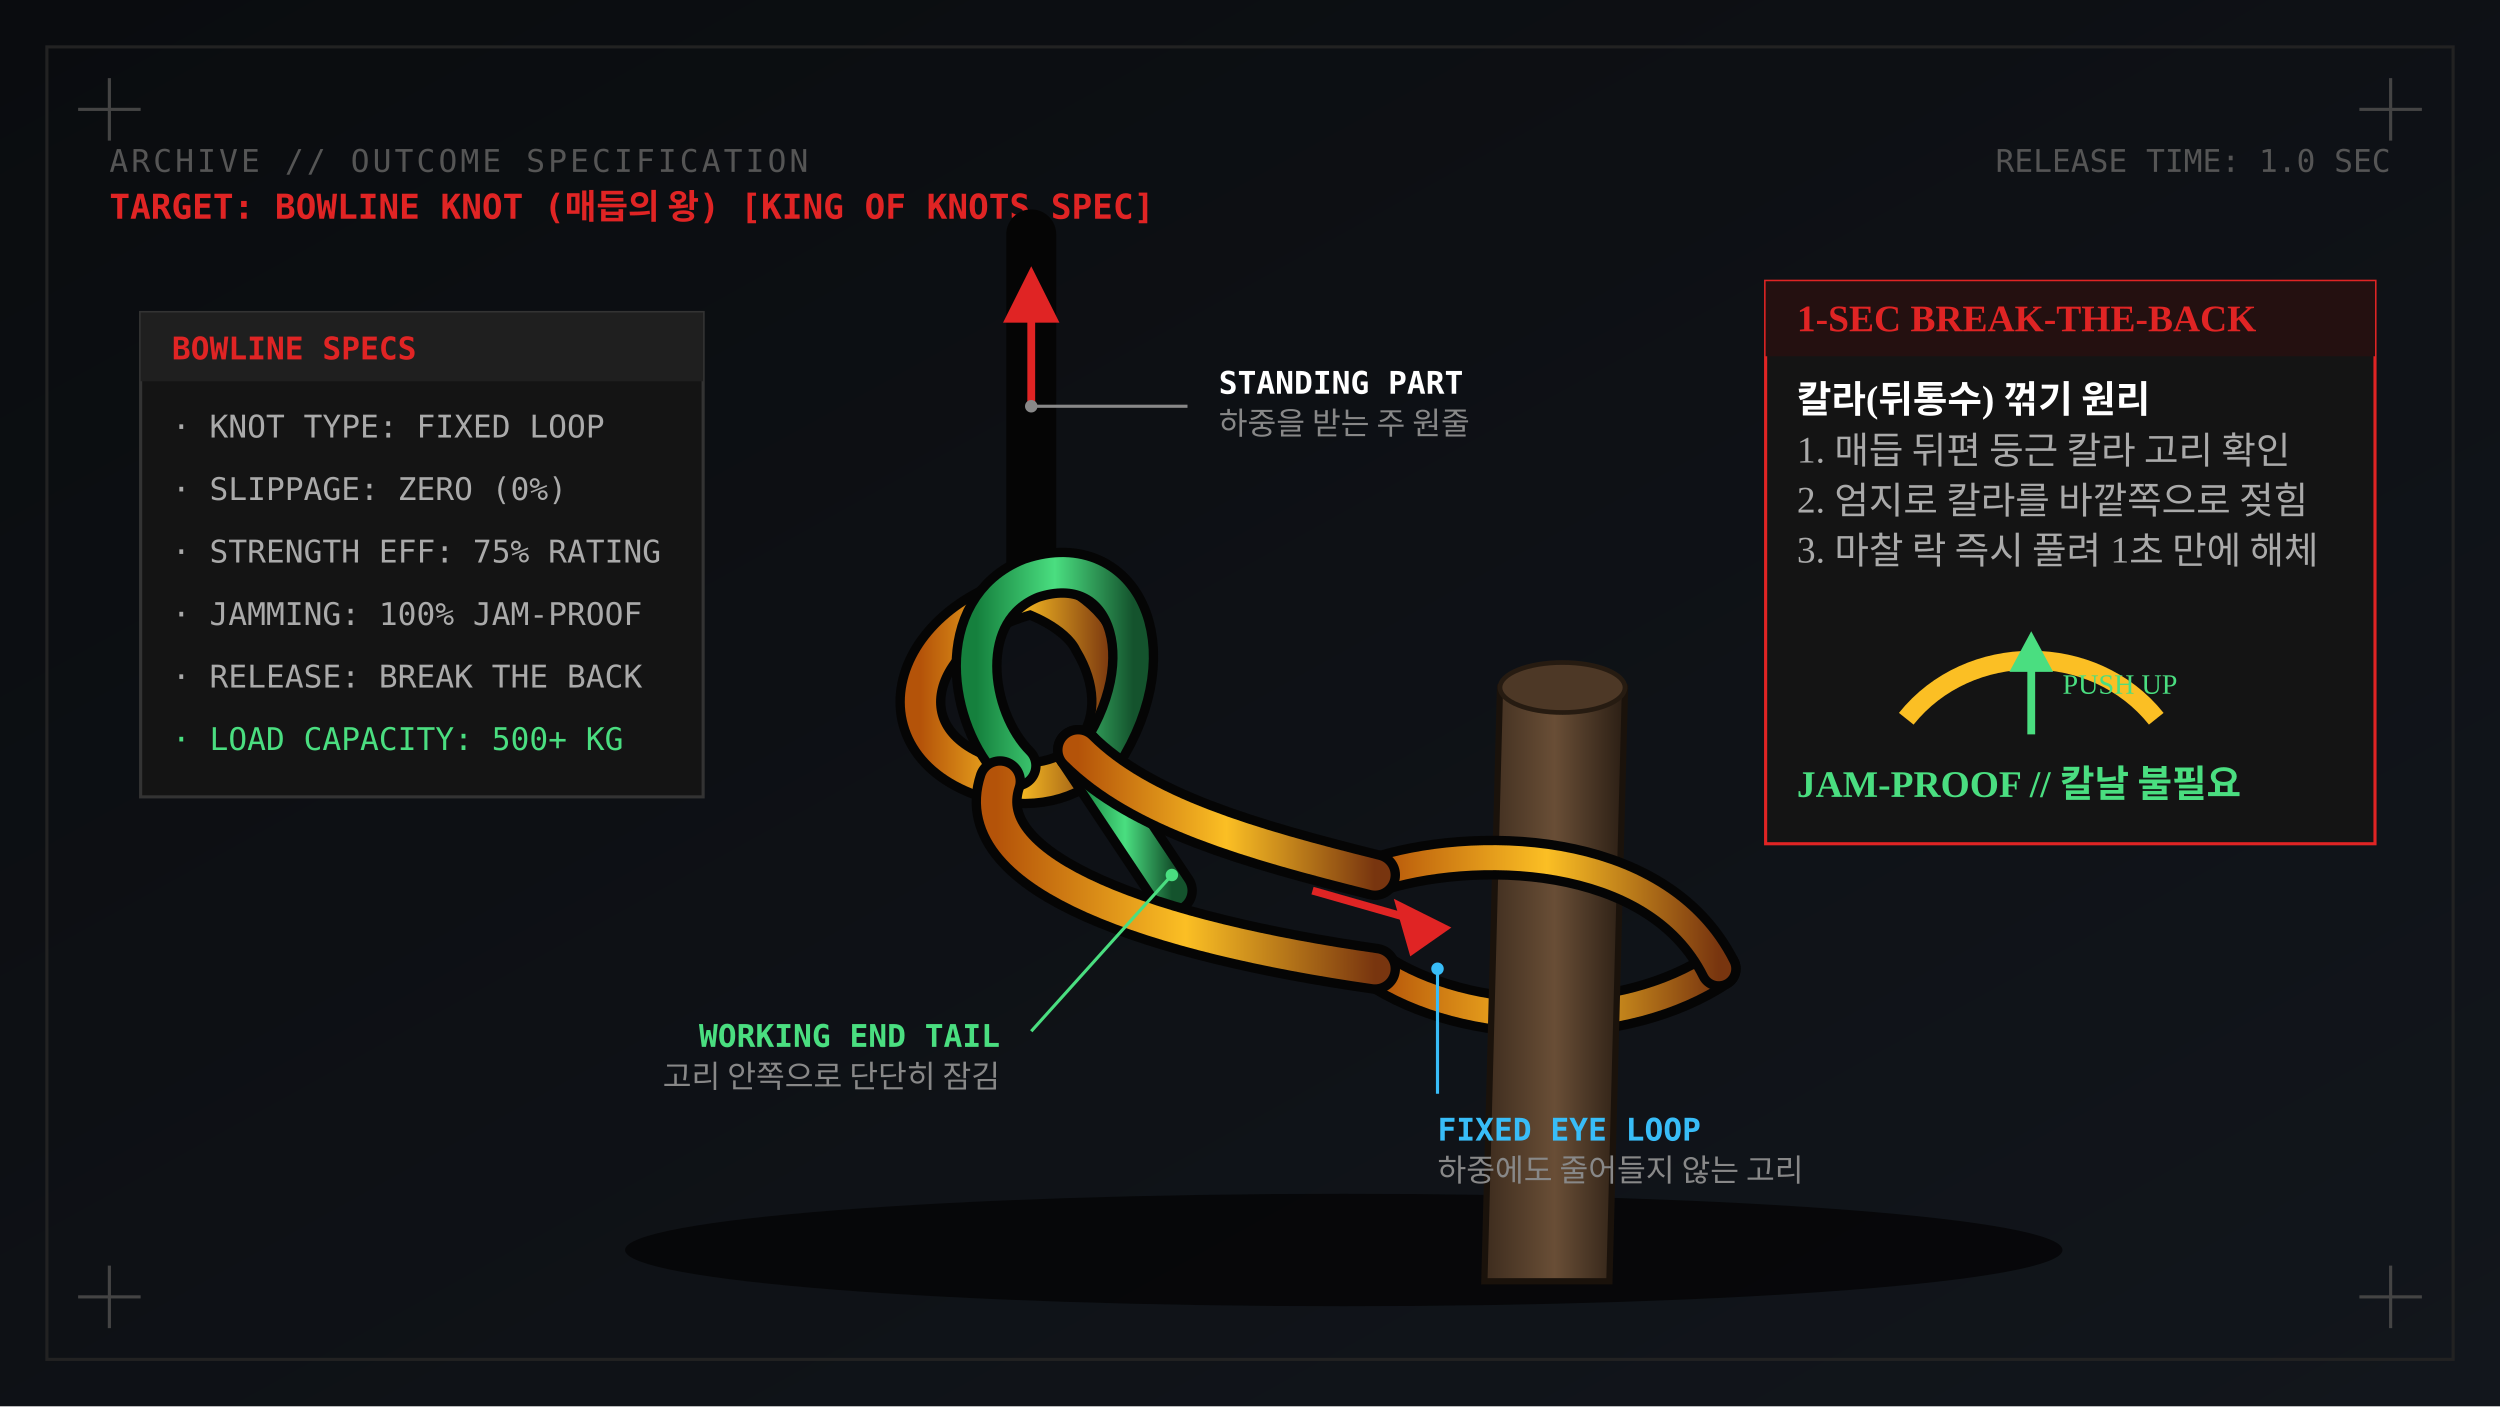
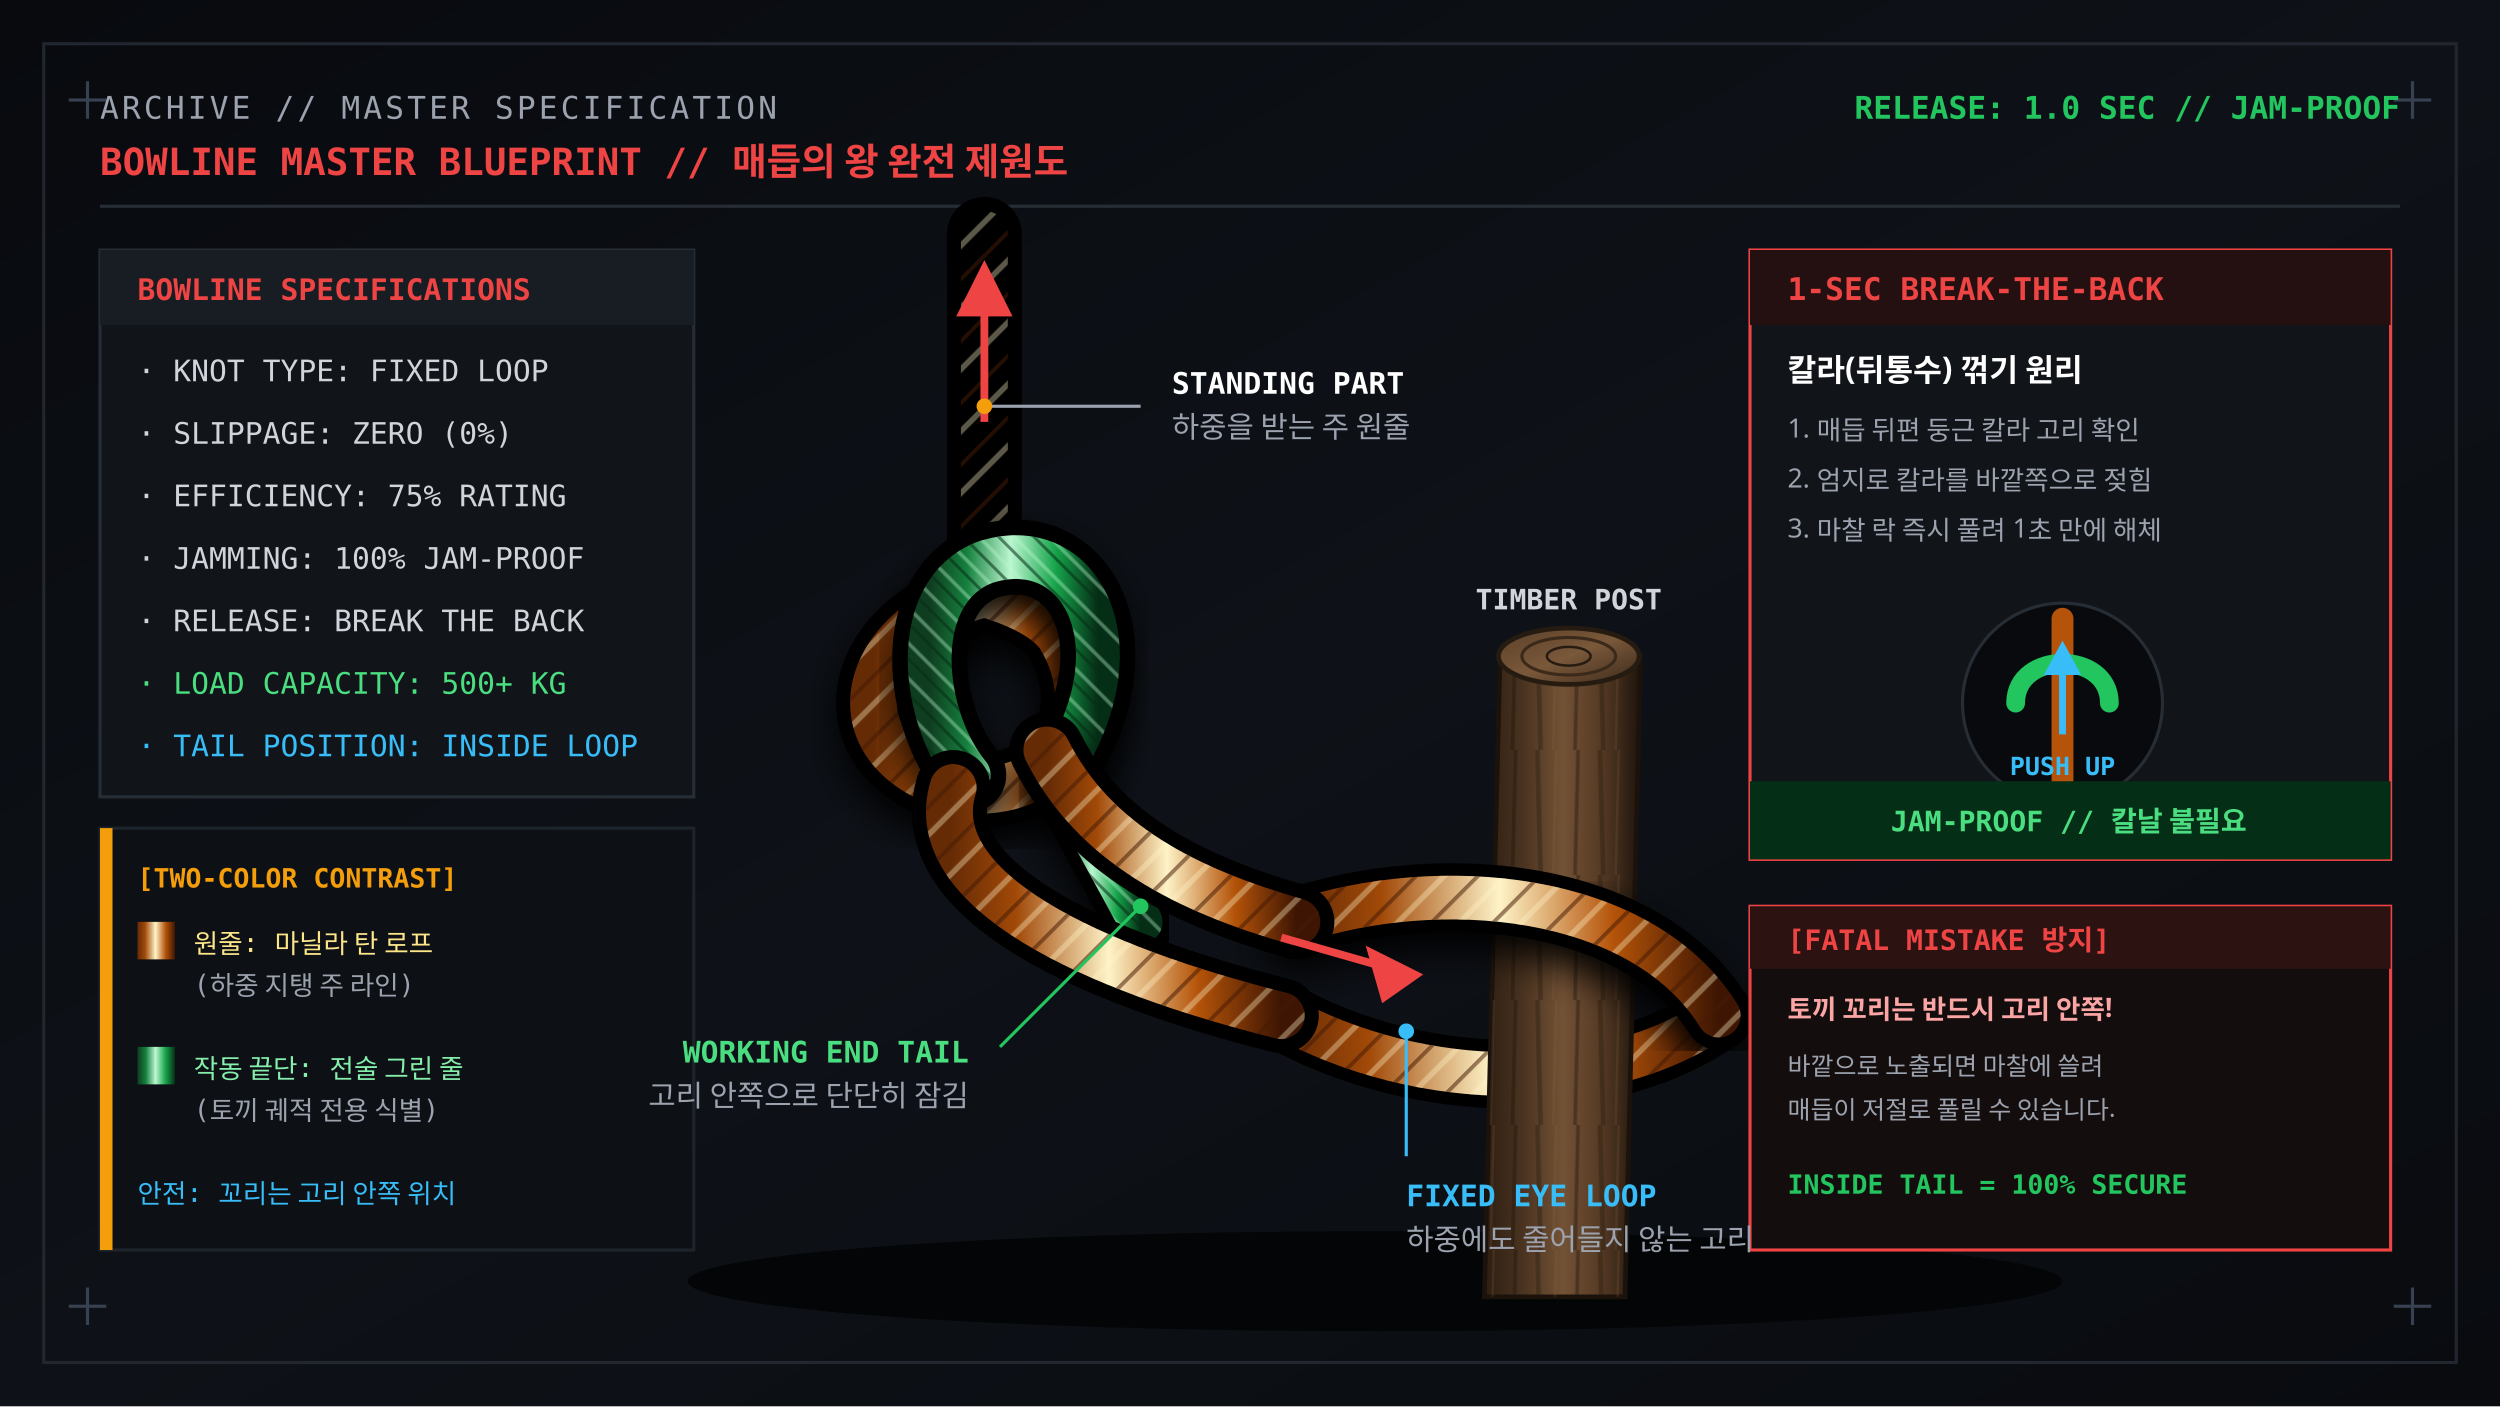
<svg xmlns="http://www.w3.org/2000/svg" viewBox="0 0 800 450" class="w-full h-auto">
  <defs>
-     <linearGradient id="bgGradBowline" x1="0%" y1="0%" x2="100%" y2="100%">
-       <stop offset="0%" stop-color="#0a0c0f" />
-       <stop offset="100%" stop-color="#12161c" />
+     <linearGradient id="bgGradOutcome" x1="0%" y1="0%" x2="100%" y2="100%">
+       <stop offset="0%" stop-color="#080a0e" />
+       <stop offset="50%" stop-color="#0e1218" />
+       <stop offset="100%" stop-color="#090b0f" />
    </linearGradient>
-     <linearGradient id="anchorPost" x1="0%" y1="0%" x2="100%" y2="0%">
-       <stop offset="0%" stop-color="#3d2c1e" />
-       <stop offset="50%" stop-color="#694e36" />
-       <stop offset="100%" stop-color="#2a1e14" />
+     <linearGradient id="anchorPostCylinder" x1="0%" y1="0%" x2="100%" y2="0%">
+       <stop offset="0%" stop-color="#2d1e12" />
+       <stop offset="25%" stop-color="#4a3320" />
+       <stop offset="50%" stop-color="#735235" />
+       <stop offset="75%" stop-color="#553a24" />
+       <stop offset="100%" stop-color="#1e140c" />
    </linearGradient>
-     <linearGradient id="mainRopeGold" x1="0%" y1="0%" x2="100%" y2="0%">
-       <stop offset="0%" stop-color="#b45309" />
-       <stop offset="50%" stop-color="#fbbf24" />
-       <stop offset="100%" stop-color="#78350f" />
+     <linearGradient id="anchorTopCap" x1="0%" y1="0%" x2="100%" y2="100%">
+       <stop offset="0%" stop-color="#5a4029" />
+       <stop offset="50%" stop-color="#7a583a" />
+       <stop offset="100%" stop-color="#3b291a" />
    </linearGradient>
-     <linearGradient id="workingTailGreen" x1="0%" y1="0%" x2="100%" y2="0%">
-       <stop offset="0%" stop-color="#15803d" />
-       <stop offset="50%" stop-color="#4ade80" />
-       <stop offset="100%" stop-color="#14532d" />
+     <pattern id="barkLines" width="20" height="40" patternUnits="userSpaceOnUse">
+       <line x1="5" y1="0" x2="4" y2="40" stroke="#1f140b" stroke-width="1.2" opacity="0.6" />
+       <line x1="12" y1="0" x2="13" y2="40" stroke="#1f140b" stroke-width="1.5" opacity="0.5" />
+       <line x1="18" y1="0" x2="17" y2="40" stroke="#8c6442" stroke-width="0.8" opacity="0.3" />
+     </pattern>
+     <linearGradient id="ropeManilaOutcome" x1="0%" y1="0%" x2="100%" y2="0%">
+       <stop offset="0%" stop-color="#652b05" />
+       <stop offset="20%" stop-color="#a14908" />
+       <stop offset="48%" stop-color="#fef3c7" />
+       <stop offset="75%" stop-color="#b45309" />
+       <stop offset="100%" stop-color="#3d1502" />
    </linearGradient>
+     <linearGradient id="ropeGreenOutcome" x1="0%" y1="0%" x2="100%" y2="0%">
+       <stop offset="0%" stop-color="#0f3d20" />
+       <stop offset="22%" stop-color="#15803d" />
+       <stop offset="48%" stop-color="#bbf7d0" />
+       <stop offset="75%" stop-color="#16a34a" />
+       <stop offset="100%" stop-color="#052e16" />
+     </linearGradient>
+     <filter id="shadowDeepOutcome" x="-30%" y="-30%" width="160%" height="160%">
+       <feDropShadow dx="0" dy="6" stdDeviation="6" flood-color="#000000" flood-opacity="0.95" />
+     </filter>
+     <pattern id="braidManilaOutcome" width="14" height="14" patternUnits="userSpaceOnUse" patternTransform="rotate(45)">
+       <line x1="0" y1="0" x2="0" y2="14" stroke="#451a03" stroke-width="2.5" opacity="0.65" />
+       <line x1="7" y1="0" x2="7" y2="14" stroke="#fef3c7" stroke-width="1.8" opacity="0.45" />
+     </pattern>
+     <pattern id="braidGreenOutcome" width="8" height="8" patternUnits="userSpaceOnUse" patternTransform="rotate(-45)">
+       <line x1="0" y1="0" x2="0" y2="8" stroke="#052e16" stroke-width="2" opacity="0.7" />
+       <line x1="4" y1="0" x2="4" y2="8" stroke="#bbf7d0" stroke-width="1.2" opacity="0.5" />
+     </pattern>
  </defs>
-   <rect x="0" y="0" width="800" height="450" fill="url(#bgGradBowline)" />
-   <rect x="15" y="15" width="770" height="420" fill="none" stroke="#222222" stroke-width="1" />
-   <path d="M 25 35 L 45 35 M 35 25 L 35 45" stroke="#444" stroke-width="1" />
-   <path d="M 775 35 L 755 35 M 765 25 L 765 45" stroke="#444" stroke-width="1" />
-   <path d="M 25 415 L 45 415 M 35 405 L 35 425" stroke="#444" stroke-width="1" />
-   <path d="M 775 415 L 755 415 M 765 405 L 765 425" stroke="#444" stroke-width="1" />
-   <text x="35" y="55" fill="#555" font-family="monospace" font-size="10" letter-spacing="1">ARCHIVE // OUTCOME SPECIFICATION</text>
-   <text x="35" y="70" fill="#E02424" font-family="monospace" font-size="11" font-weight="bold">TARGET: BOWLINE KNOT (매듭의 왕) [KING OF KNOTS SPEC]</text>
-   <text x="765" y="55" fill="#555" font-family="monospace" font-size="10" text-anchor="end">RELEASE TIME: 1.0 SEC</text>
-   <g id="specBoxLeft" font-family="monospace" font-size="10">
-     <rect x="45" y="100" width="180" height="155" fill="#141414" stroke="#333" stroke-width="1" />
-     <rect x="45" y="100" width="180" height="22" fill="#1f1f1f" />
-     <text x="55" y="115" fill="#E02424" font-weight="bold">BOWLINE SPECS</text>
-     <text x="55" y="140" fill="#aaa">· KNOT TYPE: FIXED LOOP</text>
-     <text x="55" y="160" fill="#aaa">· SLIPPAGE: ZERO (0%)</text>
-     <text x="55" y="180" fill="#aaa">· STRENGTH EFF: 75% RATING</text>
-     <text x="55" y="200" fill="#aaa">· JAMMING: 100% JAM-PROOF</text>
-     <text x="55" y="220" fill="#aaa">· RELEASE: BREAK THE BACK</text>
-     <text x="55" y="240" fill="#4ade80">· LOAD CAPACITY: 500+ KG</text>
+   <rect x="0" y="0" width="800" height="450" fill="url(#bgGradOutcome)" />
+   <rect x="14" y="14" width="772" height="422" fill="none" stroke="#22262e" stroke-width="1" />
+   <path d="M 22 32 L 34 32 M 28 26 L 28 38" stroke="#374151" stroke-width="1" />
+   <path d="M 778 32 L 766 32 M 772 26 L 772 38" stroke="#374151" stroke-width="1" />
+   <path d="M 22 418 L 34 418 M 28 412 L 28 424" stroke="#374151" stroke-width="1" />
+   <path d="M 778 418 L 766 418 M 772 412 L 772 424" stroke="#374151" stroke-width="1" />
+   <text x="32" y="38" fill="#9ca3af" font-family="'JetBrains Mono', monospace" font-size="10" letter-spacing="1">ARCHIVE // MASTER SPECIFICATION</text>
+   <text x="32" y="56" fill="#ef4444" font-family="'JetBrains Mono', monospace" font-size="12" font-weight="bold">BOWLINE MASTER BLUEPRINT // 매듭의 왕 완전 제원도</text>
+   <text x="768" y="38" fill="#22c55e" font-family="'JetBrains Mono', monospace" font-size="10" font-weight="bold" text-anchor="end">RELEASE: 1.0 SEC // JAM-PROOF</text>
+   <line x1="32" y1="66" x2="768" y2="66" stroke="#262d35" stroke-width="1" />
+   <g id="specCardLeft" font-family="'JetBrains Mono', monospace" font-size="9.5">
+     <rect x="32" y="80" width="190" height="175" fill="#111419" stroke="#262d35" stroke-width="1" />
+     <rect x="32" y="80" width="190" height="24" fill="#181d24" />
+     <text x="44" y="96" fill="#ef4444" font-weight="bold">BOWLINE SPECIFICATIONS</text>
+     <text x="44" y="122" fill="#d1d5db">· KNOT TYPE: FIXED LOOP</text>
+     <text x="44" y="142" fill="#d1d5db">· SLIPPAGE: ZERO (0%)</text>
+     <text x="44" y="162" fill="#d1d5db">· EFFICIENCY: 75% RATING</text>
+     <text x="44" y="182" fill="#d1d5db">· JAMMING: 100% JAM-PROOF</text>
+     <text x="44" y="202" fill="#d1d5db">· RELEASE: BREAK THE BACK</text>
+     <text x="44" y="222" fill="#4ade80">· LOAD CAPACITY: 500+ KG</text>
+     <text x="44" y="242" fill="#38bdf8">· TAIL POSITION: INSIDE LOOP</text>
  </g>
-   <ellipse cx="430" cy="400" rx="230" ry="18" fill="#050608" opacity="0.9" />
-   <path d="M 440 310 C 470 330 520 330 550 310" stroke="#050505" stroke-width="14" stroke-linecap="round" fill="none" />
-   <path d="M 440 310 C 470 330 520 330 550 310" stroke="url(#mainRopeGold)" stroke-width="8" stroke-linecap="round" fill="none" />
-   <polygon points="480,220 520,220 515,410 475,410" fill="url(#anchorPost)" stroke="#1a120b" stroke-width="2" />
-   <ellipse cx="500" cy="220" rx="20" ry="8" fill="#4d3826" stroke="#261b11" stroke-width="1.5" />
-   <path d="M 550 310 C 530 270 470 270 440 280" stroke="#050505" stroke-width="14" stroke-linecap="round" fill="none" />
-   <path d="M 550 310 C 530 270 470 270 440 280" stroke="url(#mainRopeGold)" stroke-width="8" stroke-linecap="round" fill="none" />
-   <path d="M 330 75 L 330 190" stroke="#050505" stroke-width="16" stroke-linecap="round" />
-   <path d="M 330 75 L 330 190" stroke="url(#mainRopeGold)" stroke-width="10" stroke-linecap="round" />
-   <path d="M 330 190 C 290 200 280 240 320 250 C 350 255 365 230 350 205 C 345 195 330 190 330 190" stroke="#050505" stroke-width="16" stroke-linecap="round" fill="none" />
-   <path d="M 330 190 C 290 200 280 240 320 250 C 350 255 365 230 350 205 C 345 195 330 190 330 190" stroke="url(#mainRopeGold)" stroke-width="10" stroke-linecap="round" fill="none" />
-   <path d="M 325 245 C 310 230 305 195 330 185 C 360 175 375 210 350 245" stroke="#050505" stroke-width="16" stroke-linecap="round" fill="none" />
-   <path d="M 325 245 C 310 230 305 195 330 185 C 360 175 375 210 350 245" stroke="url(#workingTailGreen)" stroke-width="10" stroke-linecap="round" fill="none" />
-   <path d="M 345 240 L 375 285" stroke="#050505" stroke-width="16" stroke-linecap="round" />
-   <path d="M 345 240 L 375 285" stroke="url(#workingTailGreen)" stroke-width="10" stroke-linecap="round" />
-   <path d="M 320 250 C 310 280 370 300 440 310" stroke="#050505" stroke-width="16" stroke-linecap="round" fill="none" />
-   <path d="M 320 250 C 310 280 370 300 440 310" stroke="url(#mainRopeGold)" stroke-width="10" stroke-linecap="round" fill="none" />
-   <path d="M 440 280 C 400 270 365 260 345 240" stroke="#050505" stroke-width="16" stroke-linecap="round" fill="none" />
-   <path d="M 440 280 C 400 270 365 260 345 240" stroke="url(#mainRopeGold)" stroke-width="10" stroke-linecap="round" fill="none" />
-   <g stroke="#E02424" stroke-width="2.5" fill="none">
-     <line x1="330" y1="130" x2="330" y2="95" />
-     <polygon points="330,88 323,102 337,102" fill="#E02424" />
-     <line x1="420" y1="285" x2="455" y2="295" />
-     <polygon points="462,297 448,290 452,304" fill="#E02424" />
+   <g id="matGuideLeft" font-family="'JetBrains Mono', monospace" font-size="8.5">
+     <rect x="32" y="265" width="190" height="135" fill="#0d1014" stroke="#1e242c" stroke-width="1" />
+     <rect x="32" y="265" width="4" height="135" fill="#f59e0b" />
+     <text x="44" y="284" fill="#f59e0b" font-weight="bold">[TWO-COLOR CONTRAST]</text>
+     <rect x="44" y="295" width="12" height="12" fill="url(#ropeManilaOutcome)" />
+     <text x="62" y="305" fill="#fde68a">원줄: 마닐라 탄 로프</text>
+     <text x="62" y="318" fill="#9ca3af">(하중 지탱 주 라인)</text>
+     <rect x="44" y="335" width="12" height="12" fill="url(#ropeGreenOutcome)" />
+     <text x="62" y="345" fill="#86efac">작동 끝단: 전술 그린 줄</text>
+     <text x="62" y="358" fill="#9ca3af">(토끼 궤적 전용 식별)</text>
+     <text x="44" y="385" fill="#38bdf8">안전: 꼬리는 고리 안쪽 위치</text>
+   </g>
+   <ellipse cx="440" cy="410" rx="220" ry="16" fill="#030405" opacity="0.95" />
+   <path d="M 410 325 C 455 350 515 350 550 325" stroke="#000000" stroke-width="22" stroke-linecap="round" fill="none" />
+   <path d="M 410 325 C 455 350 515 350 550 325" stroke="url(#ropeManilaOutcome)" stroke-width="14" stroke-linecap="round" fill="none" />
+   <path d="M 410 325 C 455 350 515 350 550 325" stroke="url(#braidManilaOutcome)" stroke-width="14" stroke-linecap="round" fill="none" opacity="0.8" />
+   <g id="timberPostGroup">
+     <polygon points="480,210 525,210 520,415 475,415" fill="url(#anchorPostCylinder)" stroke="#1a120b" stroke-width="1.5" />
+     <polygon points="480,210 525,210 520,415 475,415" fill="url(#barkLines)" opacity="0.65" />
+     <ellipse cx="502" cy="210" rx="22.5" ry="9" fill="url(#anchorTopCap)" stroke="#261b11" stroke-width="1.5" />
+     <ellipse cx="502" cy="210" rx="15" ry="6" fill="none" stroke="#3b291a" stroke-width="1" />
+     <ellipse cx="502" cy="210" rx="7" ry="3" fill="none" stroke="#261b11" stroke-width="0.8" />
+     <text x="502" y="195" fill="#d1d5db" font-family="'JetBrains Mono', monospace" font-size="9" font-weight="bold" text-anchor="middle">TIMBER POST</text>
+   </g>
+   <path d="M 550 325 C 525 285 460 280 415 295" stroke="#000000" stroke-width="22" stroke-linecap="round" fill="none" filter="url(#shadowDeepOutcome)" />
+   <path d="M 550 325 C 525 285 460 280 415 295" stroke="url(#ropeManilaOutcome)" stroke-width="14" stroke-linecap="round" fill="none" />
+   <path d="M 550 325 C 525 285 460 280 415 295" stroke="url(#braidManilaOutcome)" stroke-width="14" stroke-linecap="round" fill="none" opacity="0.8" />
+   <path d="M 315 75 L 315 190" stroke="#000000" stroke-width="24" stroke-linecap="round" />
+   <path d="M 315 75 L 315 190" stroke="url(#ropeManilaOutcome)" stroke-width="15" stroke-linecap="round" />
+   <path d="M 315 75 L 315 190" stroke="url(#braidManilaOutcome)" stroke-width="15" stroke-linecap="round" opacity="0.8" />
+   <path d="M 315 190 C 275 200 265 240 305 252 C 335 258 355 232 340 205 C 335 195 315 190 315 190" stroke="#000000" stroke-width="24" stroke-linecap="round" fill="none" filter="url(#shadowDeepOutcome)" />
+   <path d="M 315 190 C 275 200 265 240 305 252 C 335 258 355 232 340 205 C 335 195 315 190 315 190" stroke="url(#ropeManilaOutcome)" stroke-width="15" stroke-linecap="round" fill="none" />
+   <path d="M 315 190 C 275 200 265 240 305 252 C 335 258 355 232 340 205 C 335 195 315 190 315 190" stroke="url(#braidManilaOutcome)" stroke-width="15" stroke-linecap="round" fill="none" opacity="0.8" />
+   <path d="M 310 248 C 295 230 290 190 315 180 C 345 170 365 205 340 245" stroke="#000000" stroke-width="24" stroke-linecap="round" fill="none" filter="url(#shadowDeepOutcome)" />
+   <path d="M 310 248 C 295 230 290 190 315 180 C 345 170 365 205 340 245" stroke="url(#ropeGreenOutcome)" stroke-width="14" stroke-linecap="round" fill="none" />
+   <path d="M 310 248 C 295 230 290 190 315 180 C 345 170 365 205 340 245" stroke="url(#braidGreenOutcome)" stroke-width="14" stroke-linecap="round" fill="none" opacity="0.75" />
+   <path d="M 335 240 L 365 295" stroke="#000000" stroke-width="22" stroke-linecap="round" filter="url(#shadowDeepOutcome)" />
+   <path d="M 335 240 L 365 295" stroke="url(#ropeGreenOutcome)" stroke-width="14" stroke-linecap="round" />
+   <path d="M 335 240 L 365 295" stroke="url(#braidGreenOutcome)" stroke-width="14" stroke-linecap="round" opacity="0.75" />
+   <path d="M 305 252 C 295 285 350 310 410 325" stroke="#000000" stroke-width="24" stroke-linecap="round" fill="none" />
+   <path d="M 305 252 C 295 285 350 310 410 325" stroke="url(#ropeManilaOutcome)" stroke-width="15" stroke-linecap="round" fill="none" />
+   <path d="M 305 252 C 295 285 350 310 410 325" stroke="url(#braidManilaOutcome)" stroke-width="15" stroke-linecap="round" fill="none" opacity="0.8" />
+   <path d="M 415 295 C 380 285 350 270 335 240" stroke="#000000" stroke-width="24" stroke-linecap="round" fill="none" />
+   <path d="M 415 295 C 380 285 350 270 335 240" stroke="url(#ropeManilaOutcome)" stroke-width="15" stroke-linecap="round" fill="none" />
+   <path d="M 415 295 C 380 285 350 270 335 240" stroke="url(#braidManilaOutcome)" stroke-width="15" stroke-linecap="round" fill="none" opacity="0.8" />
+   <g stroke="#ef4444" stroke-width="2.5" fill="none">
+     <line x1="315" y1="135" x2="315" y2="95" />
+     <polygon points="315,86 308,100 322,100" fill="#ef4444" />
+     <line x1="410" y1="300" x2="445" y2="310" />
+     <polygon points="453,312 439,305 443,319" fill="#ef4444" />
  </g>
  <g id="quickReleasePanel">
-     <rect x="565" y="90" width="195" height="180" fill="#141414" stroke="#E02424" stroke-width="1" />
-     <rect x="565" y="90" width="195" height="24" fill="#241010" />
-     <text x="575" y="106" fill="#E02424" font-weight="bold">1-SEC BREAK-THE-BACK</text>
-     <text x="575" y="132" fill="#ffffff" font-weight="bold">칼라(뒤통수) 꺾기 원리</text>
-     <text x="575" y="148" fill="#aaa">1. 매듭 뒤편 둥근 칼라 고리 확인</text>
-     <text x="575" y="164" fill="#aaa">2. 엄지로 칼라를 바깥쪽으로 젖힘</text>
-     <text x="575" y="180" fill="#aaa">3. 마찰 락 즉시 풀려 1초 만에 해체</text>
-     <path d="M 610 230 C 630 205 670 205 690 230" stroke="#fbbf24" stroke-width="6" fill="none" />
-     <line x1="650" y1="235" x2="650" y2="210" stroke="#4ade80" stroke-width="2.5" />
-     <polygon points="650,202 643,215 657,215" fill="#4ade80" />
-     <text x="660" y="222" fill="#4ade80" font-size="9">PUSH UP</text>
-     <text x="575" y="255" fill="#4ade80" font-weight="bold">JAM-PROOF // 칼날 불필요</text>
+     <rect x="560" y="80" width="205" height="195" fill="#111419" stroke="#ef4444" stroke-width="1" />
+     <rect x="560" y="80" width="205" height="24" fill="#241010" />
+     <text x="572" y="96" fill="#ef4444" font-family="'JetBrains Mono', monospace" font-size="10" font-weight="bold">1-SEC BREAK-THE-BACK</text>
+     <text x="572" y="122" fill="#ffffff" font-family="'Space Grotesk', sans-serif" font-size="10" font-weight="bold">칼라(뒤통수) 꺾기 원리</text>
+     <text x="572" y="140" fill="#9ca3af" font-family="'Chivo', sans-serif" font-size="8.5">1. 매듭 뒤편 둥근 칼라 고리 확인</text>
+     <text x="572" y="156" fill="#9ca3af" font-family="'Chivo', sans-serif" font-size="8.5">2. 엄지로 칼라를 바깥쪽으로 젖힘</text>
+     <text x="572" y="172" fill="#9ca3af" font-family="'Chivo', sans-serif" font-size="8.5">3. 마찰 락 즉시 풀려 1초 만에 해체</text>
+     <circle cx="660" cy="225" r="32" fill="#080a0e" stroke="#262d35" stroke-width="1" />
+     <line x1="660" y1="198" x2="660" y2="252" stroke="#b45309" stroke-width="7" stroke-linecap="round" />
+     <path d="M 645 225 C 645 208 675 208 675 225" stroke="#22c55e" stroke-width="6" stroke-linecap="round" fill="none" />
+     <line x1="660" y1="235" x2="660" y2="212" stroke="#38bdf8" stroke-width="2.2" />
+     <polygon points="660,205 654,216 666,216" fill="#38bdf8" />
+     <text x="660" y="248" fill="#38bdf8" font-family="'JetBrains Mono', monospace" font-size="8" font-weight="bold" text-anchor="middle">PUSH UP</text>
+     <rect x="560" y="250" width="205" height="25" fill="#052e16" />
+     <text x="662" y="266" fill="#4ade80" font-family="'JetBrains Mono', monospace" font-size="9" font-weight="bold" text-anchor="middle">JAM-PROOF // 칼날 불필요</text>
  </g>
-   <g id="callouts" font-family="monospace" font-size="10" fill="#cccccc">
-     <line x1="330" y1="130" x2="380" y2="130" stroke="#888" stroke-width="1" />
-     <circle cx="330" cy="130" r="2" fill="#888" />
-     <text x="390" y="126" fill="#ffffff" font-weight="bold" text-anchor="start">STANDING PART</text>
-     <text x="390" y="139" fill="#888888" text-anchor="start">하중을 받는 주 원줄</text>
-     <line x1="460" y1="310" x2="460" y2="350" stroke="#38bdf8" stroke-width="1" />
-     <circle cx="460" cy="310" r="2" fill="#38bdf8" />
-     <text x="460" y="365" fill="#38bdf8" font-weight="bold">FIXED EYE LOOP</text>
-     <text x="460" y="378" fill="#888888">하중에도 줄어들지 않는 고리</text>
-     <line x1="375" y1="280" x2="330" y2="330" stroke="#4ade80" stroke-width="1" />
-     <circle cx="375" cy="280" r="2" fill="#4ade80" />
-     <text x="320" y="335" fill="#4ade80" font-weight="bold" text-anchor="end">WORKING END TAIL</text>
-     <text x="320" y="348" fill="#888888" text-anchor="end">고리 안쪽으로 단단히 잠김</text>
+   <g id="safetyWarningBox">
+     <rect x="560" y="290" width="205" height="110" fill="#140d0d" stroke="#ef4444" stroke-width="1" />
+     <rect x="560" y="290" width="205" height="20" fill="#2d1212" />
+     <text x="572" y="304" fill="#ef4444" font-family="'JetBrains Mono', monospace" font-size="9" font-weight="bold">[FATAL MISTAKE 방지]</text>
+     <text x="572" y="326" fill="#fca5a5" font-family="'Space Grotesk', sans-serif" font-size="8.5" font-weight="bold">토끼 꼬리는 반드시 고리 안쪽!</text>
+     <text x="572" y="344" fill="#9ca3af" font-family="'Chivo', sans-serif" font-size="8">바깥으로 노출되면 마찰에 쓸려</text>
+     <text x="572" y="358" fill="#9ca3af" font-family="'Chivo', sans-serif" font-size="8">매듭이 저절로 풀릴 수 있습니다.</text>
+     <text x="572" y="382" fill="#22c55e" font-family="'JetBrains Mono', monospace" font-size="8.5" font-weight="bold">INSIDE TAIL = 100% SECURE</text>
+   </g>
+   <g id="calloutsMaster" font-family="'JetBrains Mono', monospace" font-size="9.5">
+     <line x1="315" y1="130" x2="365" y2="130" stroke="#9ca3af" stroke-width="1" />
+     <circle cx="315" cy="130" r="2.5" fill="#f59e0b" />
+     <text x="375" y="126" fill="#ffffff" font-weight="bold">STANDING PART</text>
+     <text x="375" y="140" fill="#9ca3af">하중을 받는 주 원줄</text>
+     <line x1="450" y1="330" x2="450" y2="370" stroke="#38bdf8" stroke-width="1" />
+     <circle cx="450" cy="330" r="2.5" fill="#38bdf8" />
+     <text x="450" y="386" fill="#38bdf8" font-weight="bold">FIXED EYE LOOP</text>
+     <text x="450" y="400" fill="#9ca3af">하중에도 줄어들지 않는 고리</text>
+     <line x1="365" y1="290" x2="320" y2="335" stroke="#22c55e" stroke-width="1" />
+     <circle cx="365" cy="290" r="2.5" fill="#22c55e" />
+     <text x="310" y="340" fill="#4ade80" font-weight="bold" text-anchor="end">WORKING END TAIL</text>
+     <text x="310" y="354" fill="#9ca3af" text-anchor="end">고리 안쪽으로 단단히 잠김</text>
  </g>
</svg>
